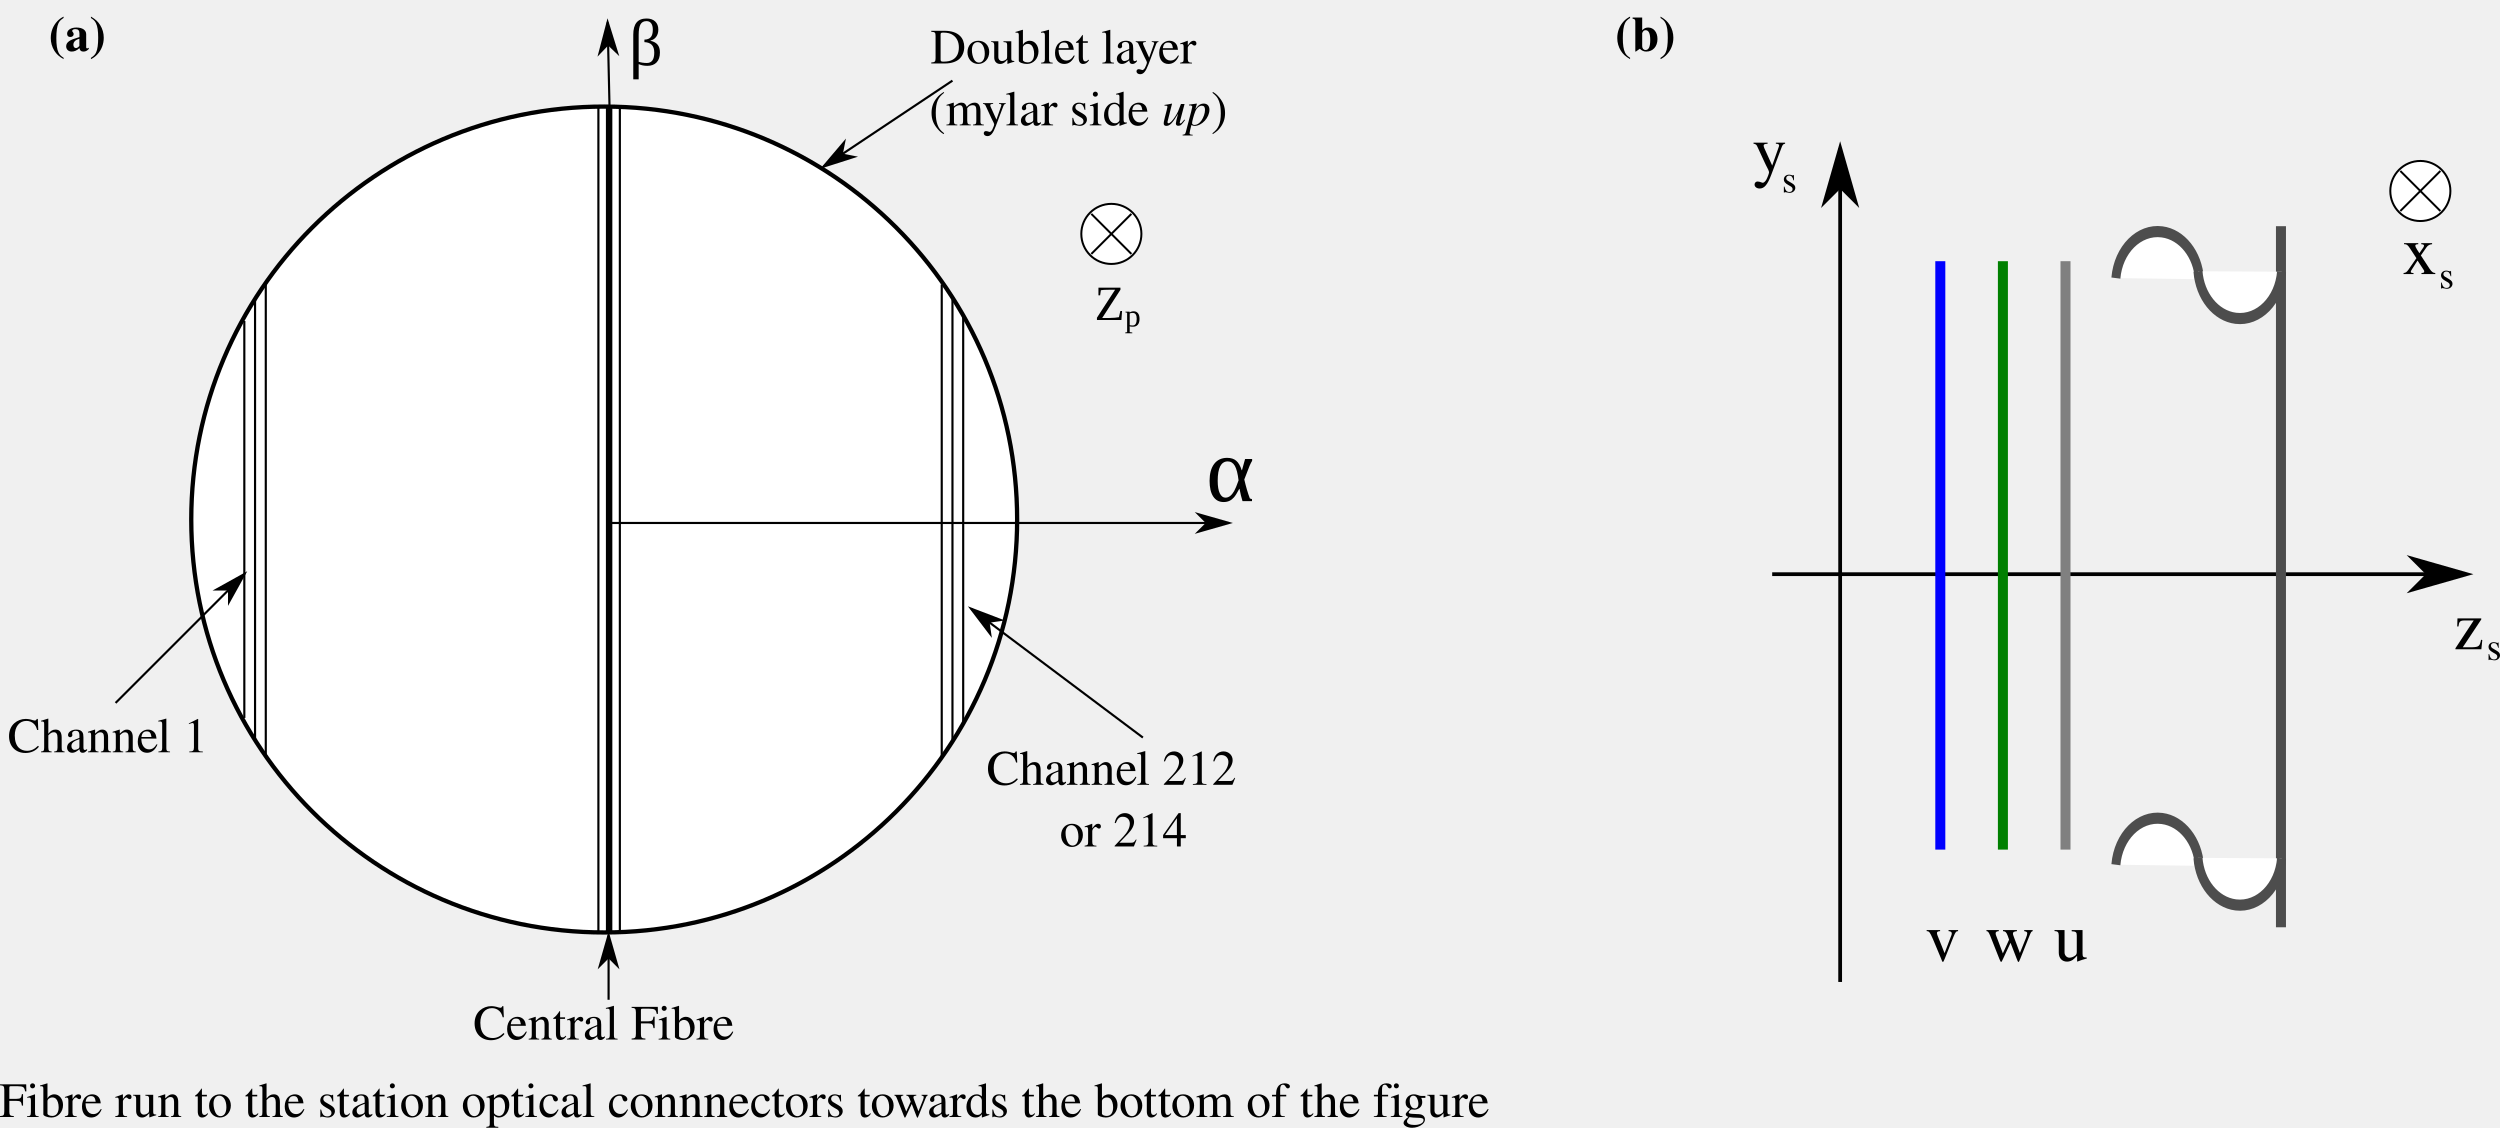
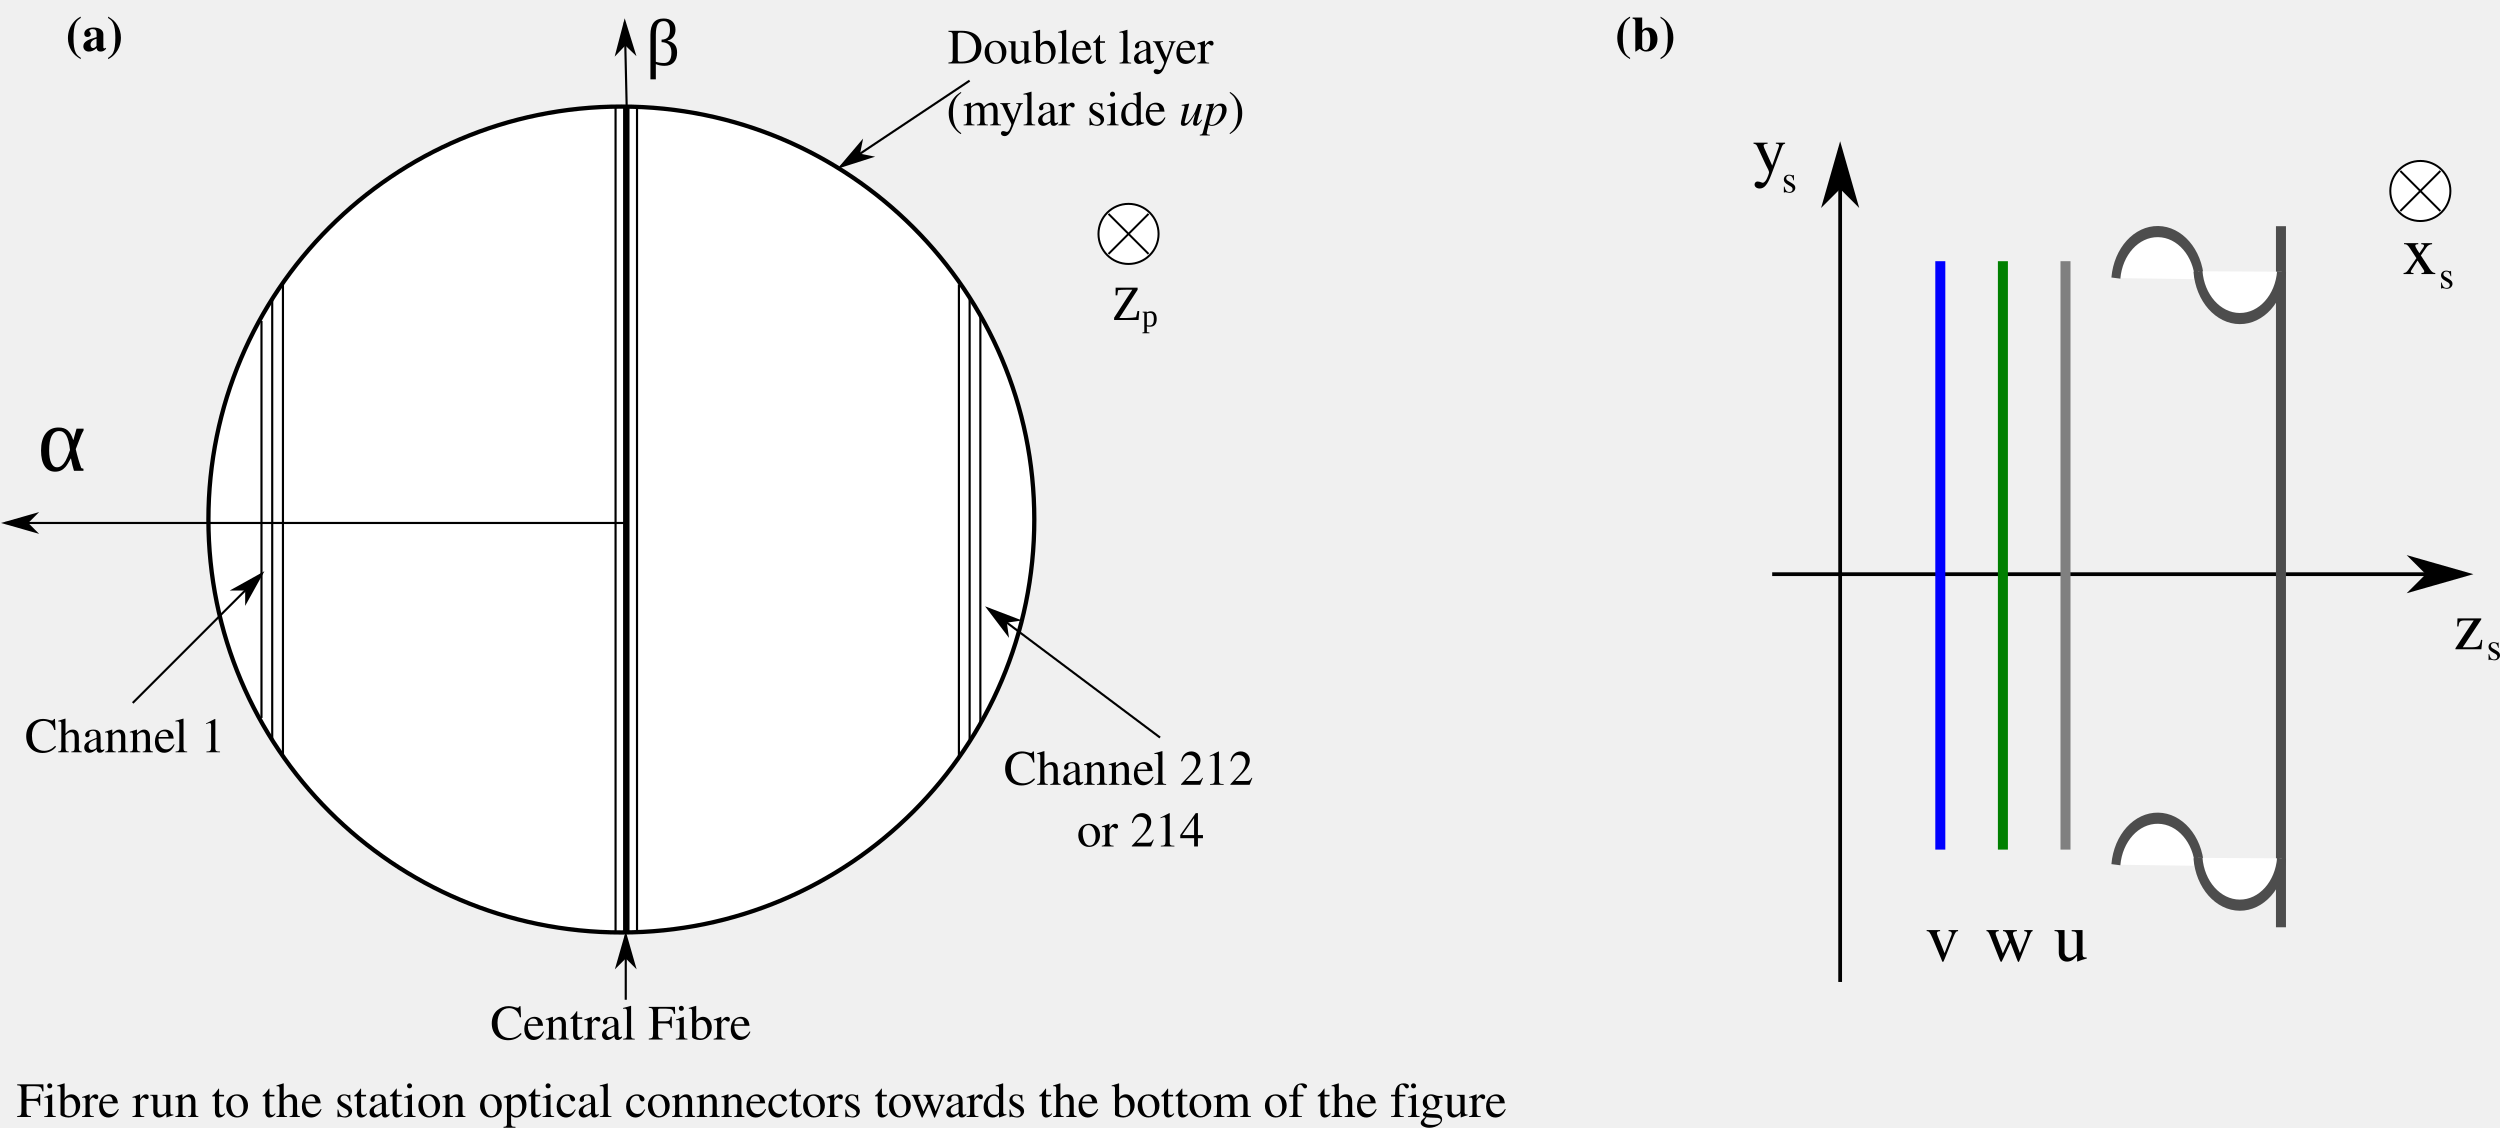
<svg xmlns="http://www.w3.org/2000/svg" width="1165.021" height="525.552" id="svg3088" version="1.1">
  <defs id="defs3090">
    <marker style="overflow:visible" id="Arrow1Lend" refX="0" refY="0" orient="auto">
      <path transform="matrix(-0.8,0,0,-0.8,-10,0)" style="fill-rule:evenodd;stroke:#000000;stroke-width:1pt" d="M 0,0 5,-5 -12.5,0 5,5 0,0 z" id="path3916" />
    </marker>
    <marker style="overflow:visible" id="Arrow1Lend-6" refX="0" refY="0" orient="auto">
      <path transform="matrix(-0.8,0,0,-0.8,-10,0)" style="fill-rule:evenodd;stroke:#000000;stroke-width:1pt" d="M 0,0 5,-5 -12.5,0 5,5 0,0 z" id="path3916-5" />
    </marker>
    <marker style="overflow:visible" id="Arrow1Lend-8" refX="0" refY="0" orient="auto">
      <path transform="matrix(-0.8,0,0,-0.8,-10,0)" style="fill-rule:evenodd;stroke:#000000;stroke-width:1pt" d="M 0,0 5,-5 -12.5,0 5,5 0,0 z" id="path3916-2" />
    </marker>
    <marker style="overflow:visible" id="Arrow1Lend-5" refX="0" refY="0" orient="auto">
      <path transform="matrix(-0.8,0,0,-0.8,-10,0)" style="fill-rule:evenodd;stroke:#000000;stroke-width:1pt" d="M 0,0 5,-5 -12.5,0 5,5 0,0 z" id="path3916-27" />
    </marker>
    <marker style="overflow:visible" id="Arrow1Lend-2" refX="0" refY="0" orient="auto">
      <path transform="matrix(-0.8,0,0,-0.8,-10,0)" style="fill-rule:evenodd;stroke:#000000;stroke-width:1pt" d="M 0,0 5,-5 -12.5,0 5,5 0,0 z" id="path3916-3" />
    </marker>
    <marker style="overflow:visible" id="Arrow1Lend7" refX="0" refY="0" orient="auto">
      <path transform="matrix(-0.8,0,0,-0.8,-10,0)" style="fill:#ff0000;fill-rule:evenodd;stroke:#ff0000;stroke-width:1pt" d="M 0,0 5,-5 -12.5,0 5,5 0,0 z" id="path4488" />
    </marker>
    <marker orient="auto" refY="0" refX="0" id="Arrow1Lend-0" style="overflow:visible">
      <path id="path3762" d="M 0,0 5,-5 -12.5,0 5,5 0,0 z" style="fill-rule:evenodd;stroke:#000000;stroke-width:1pt" transform="matrix(-0.8,0,0,-0.8,-10,0)" />
    </marker>
    <marker orient="auto" refY="0" refX="0" id="marker2882" style="overflow:visible">
      <path id="path2884" d="M 0,0 5,-5 -12.5,0 5,5 0,0 z" style="fill-rule:evenodd;stroke:#000000;stroke-width:1pt" transform="matrix(-0.8,0,0,-0.8,-10,0)" />
    </marker>
    <marker style="overflow:visible" id="Arrow1Lend-7" refX="0" refY="0" orient="auto">
      <path transform="matrix(-0.8,0,0,-0.8,-10,0)" style="fill-rule:evenodd;stroke:#000000;stroke-width:1pt" d="M 0,0 5,-5 -12.5,0 5,5 0,0 z" id="path3916-0" />
    </marker>
    <marker style="overflow:visible" id="Arrow1Lend-55" refX="0" refY="0" orient="auto">
      <path transform="matrix(-0.8,0,0,-0.8,-10,0)" style="fill-rule:evenodd;stroke:#000000;stroke-width:1pt" d="M 0,0 5,-5 -12.5,0 5,5 0,0 z" id="path3916-29" />
    </marker>
    <marker style="overflow:visible" id="Arrow1Lend-3" refX="0" refY="0" orient="auto">
      <path transform="matrix(-0.8,0,0,-0.8,-10,0)" style="fill-rule:evenodd;stroke:#000000;stroke-width:1pt" d="M 0,0 5,-5 -12.5,0 5,5 0,0 z" id="path3916-9" />
    </marker>
  </defs>
  <g transform="translate(-204.1441,-424.7891)" id="layer1">
-     <text id="text4438" y="945.327" x="203.868" style="font-size:20px;font-style:normal;font-variant:normal;font-weight:normal;font-stretch:normal;line-height:125%;letter-spacing:0px;word-spacing:0px;fill:#000000;fill-opacity:1;stroke:none;font-family:Arial;-inkscape-font-specification:Arial" xml:space="preserve">
-       <tspan style="font-size:23px;font-family:Nimbus Roman No9 L;-inkscape-font-specification:Nimbus Roman No9 L" y="945.327" x="203.868" id="tspan4440">Fibre run to the station optical connnectors towards the bottom of the figure</tspan>
+     <text id="text4438" y="945.327" x="211.868" style="font-style:normal;font-variant:normal;font-weight:normal;font-stretch:normal;font-size:20px;line-height:125%;font-family:Arial;-inkscape-font-specification:Arial;letter-spacing:0px;word-spacing:0px;fill:#000000;fill-opacity:1;stroke:none" xml:space="preserve">
+       <tspan style="font-size:23px;font-family:'Nimbus Roman No9 L';-inkscape-font-specification:'Nimbus Roman No9 L'" y="945.327" x="211.868" id="tspan4440">Fibre run to the station optical connnectors towards the bottom of the figure</tspan>
    </text>
-     <path transform="translate(-42.10153,264.7296)" d="m 720.239,402.158 c 0,106.278 -86.156,192.434 -192.434,192.434 -106.278,0 -192.434,-86.156 -192.434,-192.434 0,-106.278 86.156,-192.434 192.434,-192.434 106.278,0 192.434,86.156 192.434,192.434 z" id="path3098" style="fill:#ffffff;fill-opacity:1;fill-rule:nonzero;stroke:#000000;stroke-width:2;stroke-miterlimit:4;stroke-opacity:1;stroke-dasharray:none;stroke-dashoffset:0" />
-     <path id="path3870" d="m 328,777.362 0,-220" style="fill:none;stroke:#000000;stroke-width:1;stroke-linecap:butt;stroke-linejoin:miter;stroke-miterlimit:4;stroke-opacity:1;stroke-dasharray:none" />
-     <path id="path3872" d="m 323,769.362 0,-205" style="fill:none;stroke:#000000;stroke-width:1;stroke-linecap:butt;stroke-linejoin:miter;stroke-miterlimit:4;stroke-opacity:1;stroke-dasharray:none" />
-     <path id="path3874" d="m 318,759.362 0,-185" style="fill:none;stroke:#000000;stroke-width:1;stroke-linecap:butt;stroke-linejoin:miter;stroke-miterlimit:4;stroke-opacity:1;stroke-dasharray:none" />
-     <path id="path3876" d="m 653,572.362 0,190" style="fill:none;stroke:#000000;stroke-width:1px;stroke-linecap:butt;stroke-linejoin:miter;stroke-opacity:1" />
-     <path id="path3878" d="m 648,564.362 0,205" style="fill:none;stroke:#000000;stroke-width:1px;stroke-linecap:butt;stroke-linejoin:miter;stroke-opacity:1" />
-     <path id="path3880" d="m 643,557.362 0,220" style="fill:none;stroke:#000000;stroke-width:1px;stroke-linecap:butt;stroke-linejoin:miter;stroke-opacity:1" />
-     <path id="path3882" d="m 488,474.362 0,385" style="fill:none;stroke:#000000;stroke-width:3;stroke-linecap:butt;stroke-linejoin:miter;stroke-miterlimit:4;stroke-opacity:1;stroke-dasharray:none" />
-     <path id="path3884" d="m 483,474.362 0,385" style="fill:none;stroke:#000000;stroke-width:1px;stroke-linecap:butt;stroke-linejoin:miter;stroke-opacity:1" />
-     <path id="path3886" d="m 493,474.362 0,385" style="fill:none;stroke:#000000;stroke-width:1px;stroke-linecap:butt;stroke-linejoin:miter;stroke-opacity:1" />
-     <path id="path3907" d="m 648,462.362 -60,40" style="fill:none;stroke:#000000;stroke-width:1px;stroke-linecap:butt;stroke-linejoin:miter;stroke-opacity:1;marker-end:url(#Arrow1Lend)" />
-     <text id="text4353" y="454.362" x="724" style="font-size:25px;font-style:normal;font-variant:normal;font-weight:normal;font-stretch:normal;line-height:125%;letter-spacing:0px;word-spacing:0px;fill:#000000;fill-opacity:1;stroke:none;font-family:Arial;-inkscape-font-specification:Arial" xml:space="preserve">
-       <tspan style="font-size:23px;text-align:center;text-anchor:middle;font-family:Nimbus Roman No9 L;-inkscape-font-specification:Nimbus Roman No9 L" y="454.362" x="724" id="tspan4355">Doublet layer</tspan>
-       <tspan style="font-size:23px;text-align:center;text-anchor:middle;font-family:Nimbus Roman No9 L;-inkscape-font-specification:Nimbus Roman No9 L" id="tspan4357" y="483.204" x="724">(mylar side <tspan id="tspan4359" style="font-size:23px;font-style:italic;font-family:Nimbus Roman No9 L;-inkscape-font-specification:Nimbus Roman No9 L">up</tspan>)</tspan>
+     <circle id="path3098" style="fill:#ffffff;fill-opacity:1;fill-rule:nonzero;stroke:#000000;stroke-width:2;stroke-miterlimit:4;stroke-dasharray:none;stroke-dashoffset:0;stroke-opacity:1" cx="493.703" cy="666.887" r="192.434" />
+     <path id="path3870" d="m 336,777.362 0,-220" style="fill:none;stroke:#000000;stroke-width:1;stroke-linecap:butt;stroke-linejoin:miter;stroke-miterlimit:4;stroke-dasharray:none;stroke-opacity:1" />
+     <path id="path3872" d="m 331,769.362 0,-205" style="fill:none;stroke:#000000;stroke-width:1;stroke-linecap:butt;stroke-linejoin:miter;stroke-miterlimit:4;stroke-dasharray:none;stroke-opacity:1" />
+     <path id="path3874" d="m 326,759.362 0,-185" style="fill:none;stroke:#000000;stroke-width:1;stroke-linecap:butt;stroke-linejoin:miter;stroke-miterlimit:4;stroke-dasharray:none;stroke-opacity:1" />
+     <path id="path3876" d="m 661,572.362 0,190" style="fill:none;stroke:#000000;stroke-width:1px;stroke-linecap:butt;stroke-linejoin:miter;stroke-opacity:1" />
+     <path id="path3878" d="m 656,564.362 0,205" style="fill:none;stroke:#000000;stroke-width:1px;stroke-linecap:butt;stroke-linejoin:miter;stroke-opacity:1" />
+     <path id="path3880" d="m 651,557.362 0,220" style="fill:none;stroke:#000000;stroke-width:1px;stroke-linecap:butt;stroke-linejoin:miter;stroke-opacity:1" />
+     <path id="path3882" d="m 496,474.362 0,385" style="fill:none;stroke:#000000;stroke-width:3;stroke-linecap:butt;stroke-linejoin:miter;stroke-miterlimit:4;stroke-dasharray:none;stroke-opacity:1" />
+     <path id="path3884" d="m 491,474.362 0,385" style="fill:none;stroke:#000000;stroke-width:1px;stroke-linecap:butt;stroke-linejoin:miter;stroke-opacity:1" />
+     <path id="path3886" d="m 501,474.362 0,385" style="fill:none;stroke:#000000;stroke-width:1px;stroke-linecap:butt;stroke-linejoin:miter;stroke-opacity:1" />
+     <path id="path3907" d="m 656,462.362 -60,40" style="fill:none;stroke:#000000;stroke-width:1px;stroke-linecap:butt;stroke-linejoin:miter;stroke-opacity:1;marker-end:url(#Arrow1Lend)" />
+     <text id="text4353" y="454.362" x="732" style="font-style:normal;font-variant:normal;font-weight:normal;font-stretch:normal;font-size:25px;line-height:125%;font-family:Arial;-inkscape-font-specification:Arial;letter-spacing:0px;word-spacing:0px;fill:#000000;fill-opacity:1;stroke:none" xml:space="preserve">
+       <tspan style="font-size:23px;font-family:'Nimbus Roman No9 L';-inkscape-font-specification:'Nimbus Roman No9 L';text-align:center;text-anchor:middle" y="454.362" x="732" id="tspan4355">Doublet layer</tspan>
+       <tspan style="font-size:23px;font-family:'Nimbus Roman No9 L';-inkscape-font-specification:'Nimbus Roman No9 L';text-align:center;text-anchor:middle" id="tspan4357" y="483.204" x="732">(mylar side <tspan id="tspan4359" style="font-style:italic;font-size:23px;font-family:'Nimbus Roman No9 L';-inkscape-font-specification:'Nimbus Roman No9 L'">up</tspan>)</tspan>
    </text>
-     <path id="path3907-1" d="m 487.75,890.691 0,-30" style="fill:none;stroke:#000000;stroke-width:1px;stroke-linecap:butt;stroke-linejoin:miter;stroke-opacity:1;marker-end:url(#Arrow1Lend)" />
-     <text id="text4385" y="909.209" x="424.668" style="font-size:20px;font-style:normal;font-variant:normal;font-weight:normal;font-stretch:normal;line-height:125%;letter-spacing:0px;word-spacing:0px;fill:#000000;fill-opacity:1;stroke:none;font-family:Arial;-inkscape-font-specification:Arial" xml:space="preserve">
-       <tspan y="909.209" x="424.668" id="tspan4387" style="font-size:23px;font-family:Nimbus Roman No9 L;-inkscape-font-specification:Nimbus Roman No9 L">Central Fibre</tspan>
+     <path id="path3907-1" d="m 495.75,890.691 0,-30" style="fill:none;stroke:#000000;stroke-width:1px;stroke-linecap:butt;stroke-linejoin:miter;stroke-opacity:1;marker-end:url(#Arrow1Lend)" />
+     <text id="text4385" y="909.209" x="432.668" style="font-style:normal;font-variant:normal;font-weight:normal;font-stretch:normal;font-size:20px;line-height:125%;font-family:Arial;-inkscape-font-specification:Arial;letter-spacing:0px;word-spacing:0px;fill:#000000;fill-opacity:1;stroke:none" xml:space="preserve">
+       <tspan y="909.209" x="432.668" id="tspan4387" style="font-size:23px;font-family:'Nimbus Roman No9 L';-inkscape-font-specification:'Nimbus Roman No9 L'">Central Fibre</tspan>
    </text>
-     <path id="path3907-4" d="m 258,752.362 60,-60" style="fill:none;stroke:#000000;stroke-width:1px;stroke-linecap:butt;stroke-linejoin:miter;stroke-opacity:1;marker-end:url(#Arrow1Lend)" />
-     <text id="text4400" y="775.362" x="207.714" style="font-size:20px;font-style:normal;font-variant:normal;font-weight:normal;font-stretch:normal;line-height:125%;letter-spacing:0px;word-spacing:0px;fill:#000000;fill-opacity:1;stroke:none;font-family:Arial;-inkscape-font-specification:Arial" xml:space="preserve">
-       <tspan y="775.362" x="207.714" id="tspan4402" style="font-size:23px;font-family:Nimbus Roman No9 L;-inkscape-font-specification:Nimbus Roman No9 L">Channel 1</tspan>
+     <path id="path3907-4" d="m 266,752.362 60,-60" style="fill:none;stroke:#000000;stroke-width:1px;stroke-linecap:butt;stroke-linejoin:miter;stroke-opacity:1;marker-end:url(#Arrow1Lend)" />
+     <text id="text4400" y="775.362" x="215.714" style="font-style:normal;font-variant:normal;font-weight:normal;font-stretch:normal;font-size:20px;line-height:125%;font-family:Arial;-inkscape-font-specification:Arial;letter-spacing:0px;word-spacing:0px;fill:#000000;fill-opacity:1;stroke:none" xml:space="preserve">
+       <tspan y="775.362" x="215.714" id="tspan4402" style="font-size:23px;font-family:'Nimbus Roman No9 L';-inkscape-font-specification:'Nimbus Roman No9 L'">Channel 1</tspan>
    </text>
-     <path id="path3907-42" d="m 736.739,768.498 -80,-60" style="fill:none;stroke:#000000;stroke-width:1px;stroke-linecap:butt;stroke-linejoin:miter;stroke-opacity:1;marker-end:url(#Arrow1Lend)" />
-     <text id="text4400-1" y="790.498" x="741.56" style="font-size:20px;font-style:normal;font-variant:normal;font-weight:normal;font-stretch:normal;text-align:center;line-height:125%;letter-spacing:0px;word-spacing:0px;text-anchor:middle;fill:#000000;fill-opacity:1;stroke:none;font-family:Arial;-inkscape-font-specification:Arial" xml:space="preserve">
-       <tspan y="790.498" x="741.56" id="tspan4402-2" style="font-size:23px;font-family:Nimbus Roman No9 L;-inkscape-font-specification:Nimbus Roman No9 L">Channel 212</tspan>
-       <tspan id="tspan4436" y="819.248" x="741.56" style="font-size:23px;font-family:Nimbus Roman No9 L;-inkscape-font-specification:Nimbus Roman No9 L">or 214</tspan>
+     <path id="path3907-42" d="m 744.739,768.498 -80,-60" style="fill:none;stroke:#000000;stroke-width:1px;stroke-linecap:butt;stroke-linejoin:miter;stroke-opacity:1;marker-end:url(#Arrow1Lend)" />
+     <text id="text4400-1" y="790.498" x="749.56" style="font-style:normal;font-variant:normal;font-weight:normal;font-stretch:normal;font-size:20px;line-height:125%;font-family:Arial;-inkscape-font-specification:Arial;text-align:center;letter-spacing:0px;word-spacing:0px;text-anchor:middle;fill:#000000;fill-opacity:1;stroke:none" xml:space="preserve">
+       <tspan y="790.498" x="749.56" id="tspan4402-2" style="font-size:23px;font-family:'Nimbus Roman No9 L';-inkscape-font-specification:'Nimbus Roman No9 L'">Channel 212</tspan>
+       <tspan id="tspan4436" y="819.248" x="749.56" style="font-size:23px;font-family:'Nimbus Roman No9 L';-inkscape-font-specification:'Nimbus Roman No9 L'">or 214</tspan>
    </text>
-     <text xml:space="preserve" style="font-size:22px;font-style:normal;font-weight:normal;fill:#000000;fill-opacity:1;stroke:none;font-family:Times New Roman;-inkscape-font-specification:Times New Roman" x="226.739" y="448.498" id="text2854">
-       <tspan id="tspan2856" x="226.739" y="448.498" style="font-size:23px;font-weight:bold;font-family:Nimbus Roman No9 L;-inkscape-font-specification:Nimbus Roman No9 L Bold">(a)</tspan>
+     <text xml:space="preserve" style="font-style:normal;font-weight:normal;font-size:22px;font-family:'Times New Roman';-inkscape-font-specification:'Times New Roman';fill:#000000;fill-opacity:1;stroke:none" x="234.739" y="448.498" id="text2854">
+       <tspan id="tspan2856" x="234.739" y="448.498" style="font-weight:bold;font-size:23px;font-family:'Nimbus Roman No9 L';-inkscape-font-specification:'Nimbus Roman No9 L Bold'">(a)</tspan>
    </text>
    <g id="g3271">
      <path id="path2985" d="m 1061.671,882.387 0,-388.384" style="fill:none;stroke:#000000;stroke-width:1.75;stroke-linecap:butt;stroke-linejoin:miter;stroke-miterlimit:4;stroke-opacity:1;stroke-dasharray:none;marker-end:url(#Arrow1Lend)" />
      <path id="path2985-2" d="m 1030,692.362 323.376,0" style="fill:none;stroke:#000000;stroke-width:1.75;stroke-linecap:butt;stroke-linejoin:miter;stroke-miterlimit:4;stroke-opacity:1;stroke-dasharray:none;marker-end:url(#Arrow1Lend)" />
      <path id="path4231" d="m 1108.344,820.712 0,-274.203" style="fill:#0000ff;stroke:#0000ff;stroke-width:4.667;stroke-linecap:butt;stroke-linejoin:miter;stroke-miterlimit:4;stroke-opacity:1;stroke-dasharray:none" />
      <path id="path4231-6" d="m 1137.514,820.712 0,-274.203" style="fill:#008000;stroke:#008000;stroke-width:4.667;stroke-linecap:butt;stroke-linejoin:miter;stroke-miterlimit:4;stroke-opacity:1;stroke-dasharray:none" />
      <path id="path4231-0" d="m 1166.685,820.712 0,-274.203" style="fill:#808080;stroke:#808080;stroke-width:4.667;stroke-linecap:butt;stroke-linejoin:miter;stroke-miterlimit:4;stroke-opacity:1;stroke-dasharray:none" />
      <text id="text4258" y="505.671" x="1020.832" style="font-size:46.673px;font-style:normal;font-variant:normal;font-weight:normal;font-stretch:normal;line-height:125%;letter-spacing:0px;word-spacing:0px;fill:#000000;fill-opacity:1;stroke:none;font-family:TeX Gyre Schola;-inkscape-font-specification:TeX Gyre Schola" xml:space="preserve">
        <tspan style="font-size:31.978px;font-family:Nimbus Roman No9 L;-inkscape-font-specification:Nimbus Roman No9 L" y="505.671" x="1020.832" id="tspan4260">y</tspan>
      </text>
      <text id="text4258-4" y="727.367" x="1347.542" style="font-size:46.673px;font-style:normal;font-variant:normal;font-weight:normal;font-stretch:normal;line-height:125%;letter-spacing:0px;word-spacing:0px;fill:#000000;fill-opacity:1;stroke:none;font-family:TeX Gyre Schola;-inkscape-font-specification:TeX Gyre Schola" xml:space="preserve">
        <tspan style="font-size:31.978px;font-family:Nimbus Roman No9 L;-inkscape-font-specification:Nimbus Roman No9 L" y="727.367" x="1347.542" id="tspan4260-3">z</tspan>
      </text>
      <text id="text4295" y="872.611" x="1161.287" style="font-size:46.673px;font-style:normal;font-variant:normal;font-weight:normal;font-stretch:normal;line-height:125%;letter-spacing:0px;word-spacing:0px;fill:#000000;fill-opacity:1;stroke:none;font-family:TeX Gyre Schola;-inkscape-font-specification:TeX Gyre Schola" xml:space="preserve">
        <tspan style="font-size:31.978px;font-family:Nimbus Roman No9 L;-inkscape-font-specification:Nimbus Roman No9 L" y="872.611" x="1161.287" id="tspan4297">u</tspan>
      </text>
      <text id="text4258-2" y="872.611" x="1129.178" style="font-size:46.673px;font-style:normal;font-variant:normal;font-weight:normal;font-stretch:normal;line-height:125%;letter-spacing:0px;word-spacing:0px;fill:#000000;fill-opacity:1;stroke:none;font-family:TeX Gyre Schola;-inkscape-font-specification:TeX Gyre Schola" xml:space="preserve">
        <tspan style="font-size:31.978px;font-family:Nimbus Roman No9 L;-inkscape-font-specification:Nimbus Roman No9 L" y="872.611" x="1129.178" id="tspan4260-0">w</tspan>
      </text>
      <text id="text4258-6" y="872.611" x="1101.376" style="font-size:46.673px;font-style:normal;font-variant:normal;font-weight:normal;font-stretch:normal;line-height:125%;letter-spacing:0px;word-spacing:0px;fill:#000000;fill-opacity:1;stroke:none;font-family:TeX Gyre Schola;-inkscape-font-specification:TeX Gyre Schola" xml:space="preserve">
        <tspan style="font-size:31.978px;font-family:Nimbus Roman No9 L;-inkscape-font-specification:Nimbus Roman No9 L" y="872.611" x="1101.376" id="tspan4260-02">v</tspan>
      </text>
      <path id="path4231-0-4" d="m 1267.091,856.906 0,-326.709" style="fill:#4d4d4d;stroke:#4d4d4d;stroke-width:4.667;stroke-linecap:butt;stroke-linejoin:miter;stroke-miterlimit:4;stroke-opacity:1;stroke-dasharray:none" />
      <g transform="matrix(1.166819,0,0,1.166819,672.4533,-240.9324)" id="g4382">
-         <path style="fill:#ffffff;stroke:#4d4d4d;stroke-width:6.434;stroke-miterlimit:4;stroke-dasharray:none" id="path4362" d="m 350.165,360.954 c 1.734,-16.478 16.498,-28.429 32.976,-26.695 14.327,1.508 25.559,12.987 26.756,27.344" transform="matrix(0.55896,0,0,0.6915113,247.9658,432.0033)" />
-         <path style="fill:#ffffff;stroke:#4d4d4d;stroke-width:6.434;stroke-miterlimit:4;stroke-dasharray:none" id="path4362-1" d="m 350.165,360.954 c 1.734,-16.478 16.498,-28.429 32.976,-26.695 14.327,1.508 25.559,12.987 26.756,27.344" transform="matrix(-0.5589424,0.00444455,-0.00549853,-0.6914895,707.5727,927.102)" />
+         <path style="fill:#ffffff;stroke:#4d4d4d;stroke-width:6.434;stroke-miterlimit:4;stroke-dasharray:none" id="path4362" d="m 350.165,360.954 a 30,30 0 0 1 30.161,-26.858 30,30 0 0 1 29.57,27.507" transform="matrix(0.55896,0,0,0.6915113,247.9658,432.0033)" />
+         <path style="fill:#ffffff;stroke:#4d4d4d;stroke-width:6.434;stroke-miterlimit:4;stroke-dasharray:none" id="path4362-1" d="m 350.165,360.954 a 30,30 0 0 1 30.161,-26.858 30,30 0 0 1 29.57,27.507" transform="matrix(-0.5589424,0.00444455,-0.00549853,-0.6914895,707.5727,927.102)" />
      </g>
      <g transform="matrix(1.166819,0,0,1.166819,672.4533,32.43667)" id="g4382-8">
-         <path style="fill:#ffffff;stroke:#4d4d4d;stroke-width:6.434;stroke-miterlimit:4;stroke-dasharray:none" id="path4362-7" d="m 350.165,360.954 c 1.734,-16.478 16.498,-28.429 32.976,-26.695 14.327,1.508 25.559,12.987 26.756,27.344" transform="matrix(0.55896,0,0,0.6915113,247.9658,432.0033)" />
-         <path style="fill:#ffffff;stroke:#4d4d4d;stroke-width:6.434;stroke-miterlimit:4;stroke-dasharray:none" id="path4362-1-0" d="m 350.165,360.954 c 1.734,-16.478 16.498,-28.429 32.976,-26.695 14.327,1.508 25.559,12.987 26.756,27.344" transform="matrix(-0.5589424,0.00444455,-0.00549853,-0.6914895,707.5727,927.102)" />
+         <path style="fill:#ffffff;stroke:#4d4d4d;stroke-width:6.434;stroke-miterlimit:4;stroke-dasharray:none" id="path4362-7" d="m 350.165,360.954 a 30,30 0 0 1 30.161,-26.858 30,30 0 0 1 29.57,27.507" transform="matrix(0.55896,0,0,0.6915113,247.9658,432.0033)" />
+         <path style="fill:#ffffff;stroke:#4d4d4d;stroke-width:6.434;stroke-miterlimit:4;stroke-dasharray:none" id="path4362-1-0" d="m 350.165,360.954 a 30,30 0 0 1 30.161,-26.858 30,30 0 0 1 29.57,27.507" transform="matrix(-0.5589424,0.00444455,-0.00549853,-0.6914895,707.5727,927.102)" />
      </g>
      <g transform="matrix(0.9334555,0,0,0.9334555,986.929,-81.11973)" id="g3678">
-         <path style="fill:#ffffff;fill-opacity:1;stroke:#000000;stroke-width:1;stroke-miterlimit:4;stroke-dasharray:none;stroke-dashoffset:0" id="path2888" d="m 264.16,82.96 c 0,8.284 -6.716,15 -15,15 -8.284,0 -15,-6.716 -15,-15 0,-8.284 6.716,-15 15,-15 8.284,0 15,6.716 15,15 z" transform="translate(120.56,554.3622)" />
+         <path style="fill:#ffffff;fill-opacity:1;stroke:#000000;stroke-width:1;stroke-miterlimit:4;stroke-dasharray:none;stroke-dashoffset:0" id="path2888" d="m 264.16,82.96 a 15,15 0 0 1 -15,15 15,15 0 0 1 -15,-15 15,15 0 0 1 15,-15 15,15 0 0 1 15,15 z" transform="translate(120.56,554.3622)" />
        <path style="fill:none;stroke:#000000;stroke-width:1px;stroke-linecap:butt;stroke-linejoin:miter;stroke-opacity:1" d="m 239.16,72.96 20,20" id="path3674" transform="translate(120.56,554.3622)" />
        <path style="fill:none;stroke:#000000;stroke-width:1px;stroke-linecap:butt;stroke-linejoin:miter;stroke-opacity:1" d="m 259.16,72.96 -20,20" id="path3676" transform="translate(120.56,554.3622)" />
      </g>
      <text id="text4295-9" y="552.499" x="1323.677" style="font-size:46.673px;font-style:normal;font-variant:normal;font-weight:normal;font-stretch:normal;line-height:125%;letter-spacing:0px;word-spacing:0px;fill:#000000;fill-opacity:1;stroke:none;font-family:TeX Gyre Schola;-inkscape-font-specification:TeX Gyre Schola" xml:space="preserve">
        <tspan style="font-size:31.978px;font-family:Nimbus Roman No9 L;-inkscape-font-specification:Nimbus Roman No9 L" y="552.499" x="1323.677" id="tspan4297-1">x</tspan>
      </text>
    </g>
    <text xml:space="preserve" style="font-size:22px;font-style:normal;font-weight:normal;fill:#000000;fill-opacity:1;stroke:none;font-family:Times New Roman;-inkscape-font-specification:Times New Roman" x="956.739" y="448.498" id="text2854-1">
      <tspan id="tspan2856-2" x="956.739" y="448.498" style="font-size:23px;font-weight:bold;font-family:Nimbus Roman No9 L;-inkscape-font-specification:Nimbus Roman No9 L Bold">(b)</tspan>
    </text>
-     <path style="fill:none;stroke:#000000;stroke-width:1px;stroke-linecap:butt;stroke-linejoin:miter;stroke-opacity:1;marker-end:url(#Arrow1Lend)" d="m 488.201,475.239 -0.902,-39.99" id="path3907-42-0" />
-     <path style="fill:none;stroke:#000000;stroke-width:1px;stroke-linecap:butt;stroke-linejoin:miter;stroke-opacity:1;marker-end:url(#Arrow1Lend)" d="m 486.739,668.498 290,0" id="path3907-42-0-4" />
-     <text xml:space="preserve" style="font-size:31.375px;font-style:normal;font-weight:normal;fill:#000000;fill-opacity:1;stroke:none;font-family:Times New Roman;-inkscape-font-specification:Times New Roman" x="766.196" y="658.323" id="text3198">
-       <tspan id="tspan3200" x="766.196" y="658.323" style="font-size:42.783px">α</tspan>
+     <path style="fill:none;stroke:#000000;stroke-width:1px;stroke-linecap:butt;stroke-linejoin:miter;stroke-opacity:1;marker-end:url(#Arrow1Lend)" d="m 496.201,475.239 -0.902,-39.99" id="path3907-42-0" />
+     <path style="fill:none;stroke:#000000;stroke-width:1px;stroke-linecap:butt;stroke-linejoin:miter;stroke-opacity:1;marker-end:url(#Arrow1Lend)" d="m 496.559,668.498 -290,0" id="path3907-42-0-4" />
+     <text xml:space="preserve" style="font-style:normal;font-weight:normal;font-size:31.375px;font-family:'Times New Roman';-inkscape-font-specification:'Times New Roman';fill:#000000;fill-opacity:1;stroke:none" x="221.643" y="644.181" id="text3198">
+       <tspan id="tspan3200" x="221.643" y="644.181" style="font-size:42.783px">α</tspan>
    </text>
-     <text xml:space="preserve" style="font-size:30.908px;font-style:normal;font-weight:normal;fill:#000000;fill-opacity:1;stroke:none;font-family:Times New Roman;-inkscape-font-specification:Times New Roman" x="497.271" y="455.177" id="text3202">
-       <tspan id="tspan3204" x="497.271" y="455.177">β</tspan>
+     <text xml:space="preserve" style="font-style:normal;font-weight:normal;font-size:30.908px;font-family:'Times New Roman';-inkscape-font-specification:'Times New Roman';fill:#000000;fill-opacity:1;stroke:none" x="505.271" y="455.177" id="text3202">
+       <tspan id="tspan3204" x="505.271" y="455.177">β</tspan>
    </text>
-     <g id="g3678-0" transform="matrix(0.9334555,0,0,0.9334555,376.9291,-61.11972)">
-       <path transform="translate(120.56,554.3622)" d="m 264.16,82.96 c 0,8.284 -6.716,15 -15,15 -8.284,0 -15,-6.716 -15,-15 0,-8.284 6.716,-15 15,-15 8.284,0 15,6.716 15,15 z" id="path2888-7" style="fill:#ffffff;fill-opacity:1;stroke:#000000;stroke-width:1;stroke-miterlimit:4;stroke-dasharray:none;stroke-dashoffset:0" />
+     <g id="g3678-0" transform="matrix(0.9334555,0,0,0.9334555,384.9291,-61.11972)">
+       <circle transform="translate(120.56,554.3622)" id="path2888-7" style="fill:#ffffff;fill-opacity:1;stroke:#000000;stroke-width:1;stroke-miterlimit:4;stroke-dasharray:none;stroke-dashoffset:0" cx="249.16" cy="82.96" r="15" />
      <path transform="translate(120.56,554.3622)" id="path3674-3" d="m 239.16,72.96 20,20" style="fill:none;stroke:#000000;stroke-width:1px;stroke-linecap:butt;stroke-linejoin:miter;stroke-opacity:1" />
      <path transform="translate(120.56,554.3622)" id="path3676-6" d="m 259.16,72.96 -20,20" style="fill:none;stroke:#000000;stroke-width:1px;stroke-linecap:butt;stroke-linejoin:miter;stroke-opacity:1" />
    </g>
    <text xml:space="preserve" style="font-size:22px;font-style:normal;font-weight:normal;fill:#000000;fill-opacity:1;stroke:none;font-family:Times New Roman;-inkscape-font-specification:Times New Roman" x="1034.503" y="514.468" id="text2913-1">
      <tspan id="tspan2915-7" x="1034.503" y="514.468" style="font-size:18px;font-family:Nimbus Roman No9 L;-inkscape-font-specification:Nimbus Roman No9 L">s</tspan>
    </text>
    <text xml:space="preserve" style="font-size:22px;font-style:normal;font-weight:normal;fill:#000000;fill-opacity:1;stroke:none;font-family:Times New Roman;-inkscape-font-specification:Times New Roman" x="1340.758" y="559.179" id="text2913-1-8">
      <tspan id="tspan2915-7-7" x="1340.758" y="559.179" style="font-size:18px;font-family:Nimbus Roman No9 L;-inkscape-font-specification:Nimbus Roman No9 L">s</tspan>
    </text>
    <text xml:space="preserve" style="font-size:22px;font-style:normal;font-weight:normal;fill:#000000;fill-opacity:1;stroke:none;font-family:Times New Roman;-inkscape-font-specification:Times New Roman" x="1362.901" y="732.322" id="text2913-1-9">
      <tspan id="tspan2915-7-2" x="1362.901" y="732.322" style="font-size:18px;font-family:Nimbus Roman No9 L;-inkscape-font-specification:Nimbus Roman No9 L">s</tspan>
    </text>
-     <text xml:space="preserve" style="font-size:23px;font-style:normal;font-variant:normal;font-weight:normal;font-stretch:normal;line-height:125%;letter-spacing:0px;word-spacing:0px;fill:#000000;fill-opacity:1;stroke:none;font-family:Times New Roman;-inkscape-font-specification:Times New Roman" x="714.235" y="573.91" id="text3095">
-       <tspan id="tspan3097" x="714.235" y="573.91">Z<tspan style="font-size:65.001%;baseline-shift:sub" id="tspan3099">p</tspan>
+     <text xml:space="preserve" style="font-style:normal;font-variant:normal;font-weight:normal;font-stretch:normal;font-size:23px;line-height:125%;font-family:'Times New Roman';-inkscape-font-specification:'Times New Roman';letter-spacing:0px;word-spacing:0px;fill:#000000;fill-opacity:1;stroke:none" x="722.235" y="573.91" id="text3095">
+       <tspan id="tspan3097" x="722.235" y="573.91">Z<tspan style="font-size:65.001%;baseline-shift:sub" id="tspan3099">p</tspan>
      </tspan>
    </text>
  </g>
</svg>
